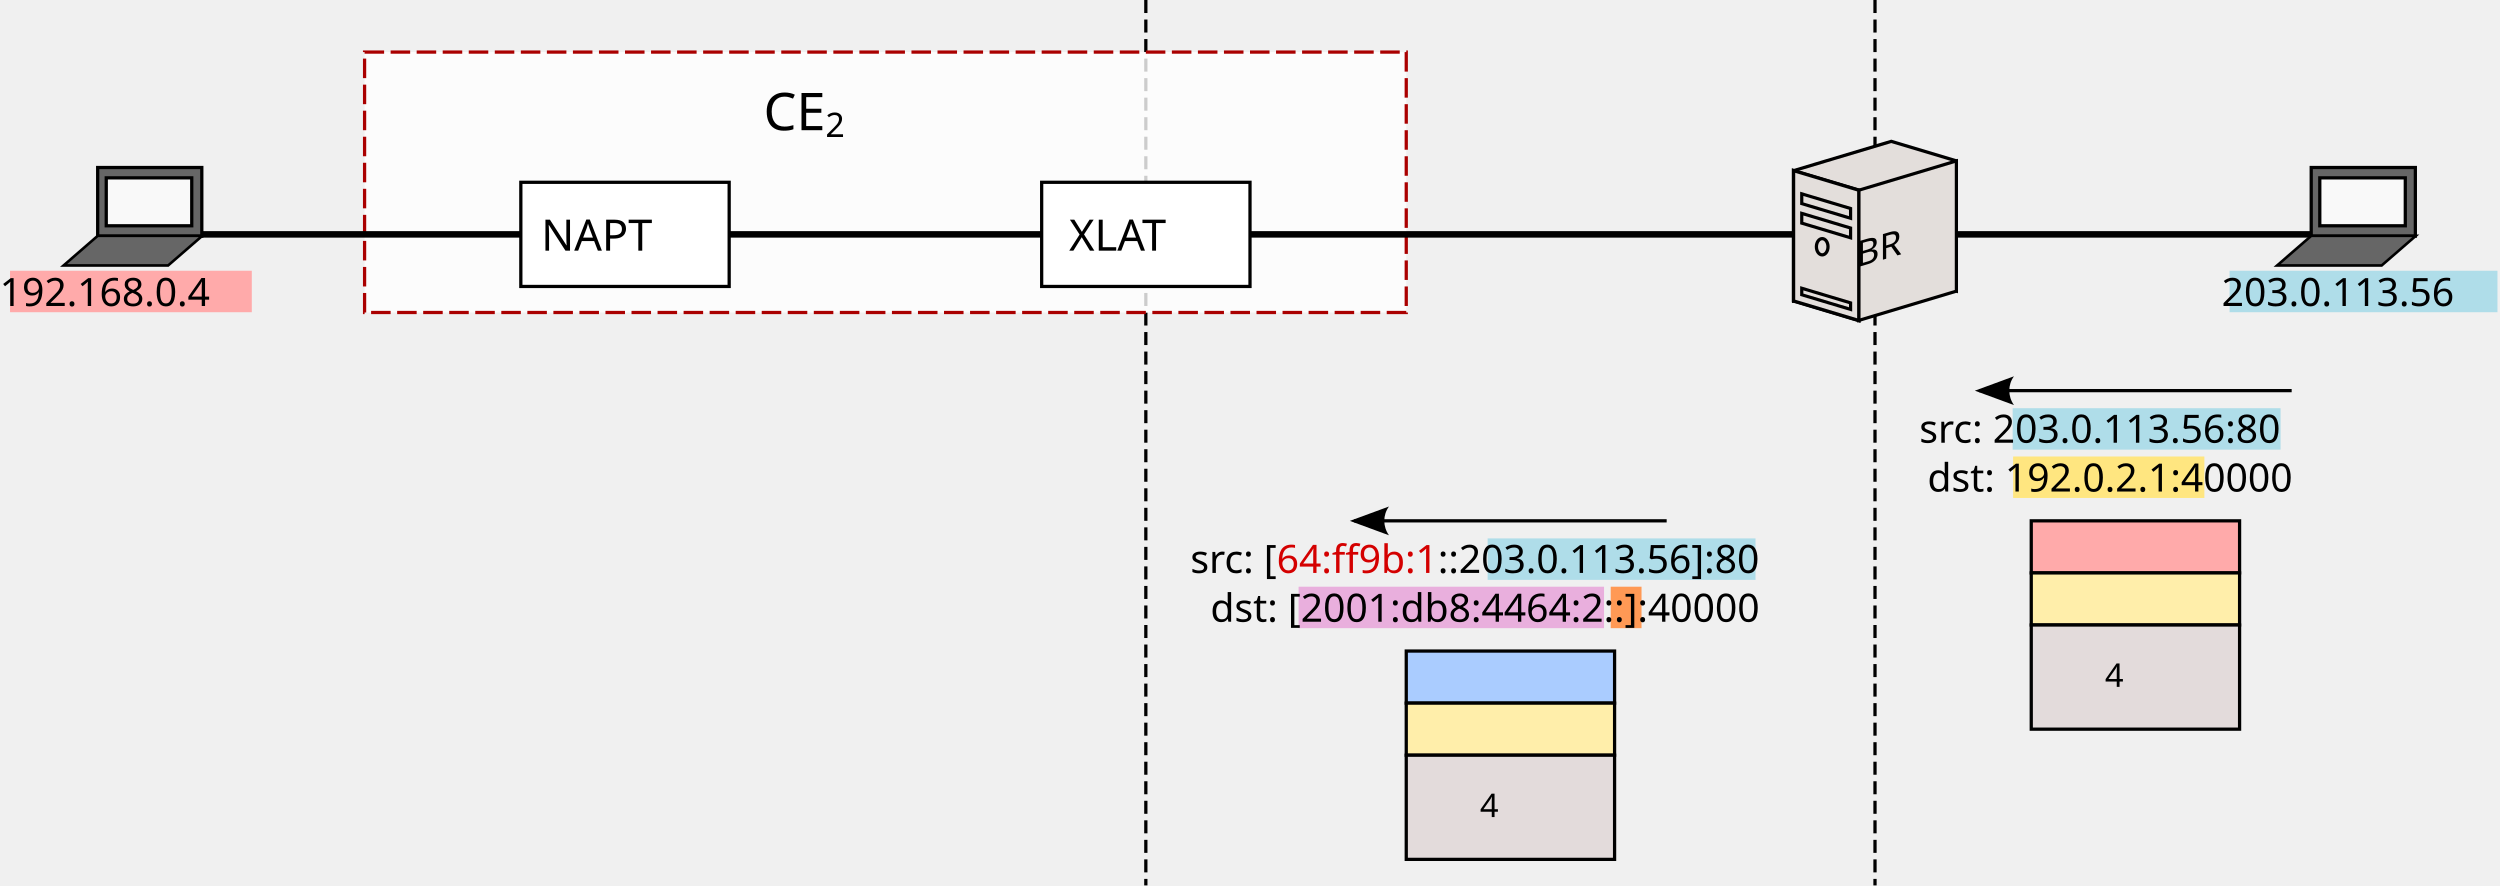
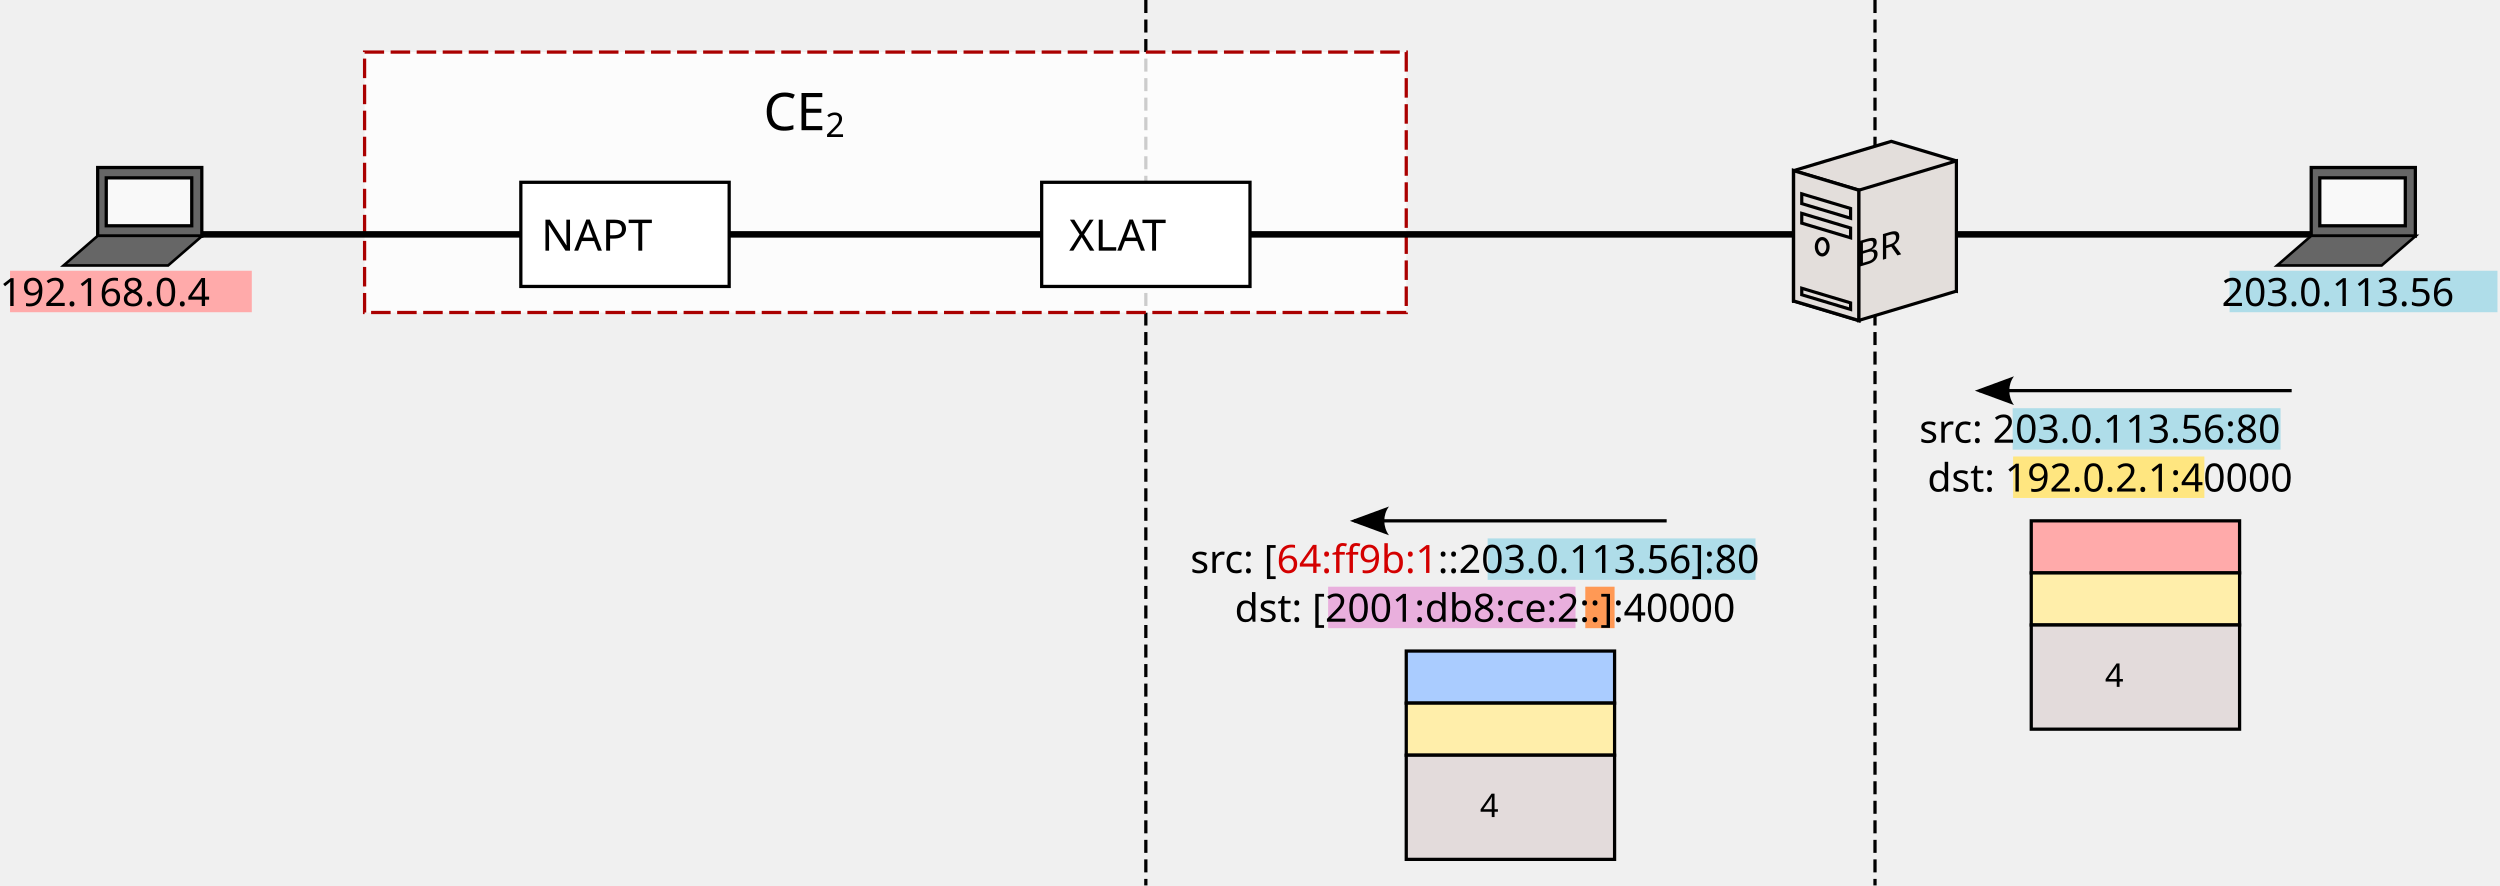
<svg xmlns="http://www.w3.org/2000/svg" xmlns:xlink="http://www.w3.org/1999/xlink" width="768" height="272" id="svg2" version="1.1">
  <defs id="defs4">
    <marker orient="auto" refY="0" refX="0" id="Arrow2Lend" style="overflow:visible">
      <path id="path4784" style="fill-rule:evenodd;stroke-width:0.625;stroke-linejoin:round" d="M 8.719,4.034 -2.207,0.016 8.719,-4.002 c -1.745,2.372 -1.735,5.617 -6e-7,8.035 z" transform="matrix(-1.1,0,0,-1.1,-1.1,0)" />
    </marker>
  </defs>
  <g id="layer1" transform="translate(0,-860.3622)" style="display:inline">
    <rect style="display:inline;fill:#ffaaaa;stroke:none;stroke-dasharray:4, 2" id="rect905" width="74.271" height="12.738" x="3.08" y="943.534" />
    <rect style="display:inline;fill:#afdde9;stroke:none;stroke-dasharray:4, 2" id="rect1010" width="82.298" height="12.738" x="684.923" y="943.534" />
    <path style="fill:none;stroke:#000000;stroke-width:1;stroke-linecap:butt;stroke-linejoin:miter;stroke-miterlimit:4;stroke-dasharray:4, 2;stroke-dashoffset:0;stroke-opacity:1" d="M 576,860.362 V 1132.362" id="path1014" />
    <path style="fill:none;stroke:#000000;stroke-width:1;stroke-linecap:butt;stroke-linejoin:miter;stroke-miterlimit:4;stroke-dasharray:4, 2;stroke-dashoffset:0;stroke-opacity:1" d="M 352,860.362 V 1132.362" id="path3076" />
    <rect style="fill:#ffffff;fill-opacity:0.8;stroke:#aa0000;stroke-width:1;stroke-miterlimit:4;stroke-dasharray:6, 2;stroke-dashoffset:0" id="rect1047" width="320" height="80" x="112" y="876.362" />
    <path style="fill:none;stroke:#000000;stroke-width:2;stroke-linecap:butt;stroke-linejoin:miter;stroke-miterlimit:4;stroke-dasharray:none;stroke-opacity:1" d="M 48,932.362 H 720" id="path3823" />
    <g id="g3141" style="display:inline" transform="matrix(0.7270794,0,0,0.7270794,10.00957,120.8574)">
      <rect style="fill:#666666;stroke:#000000;stroke-width:1.375;stroke-miterlimit:4;stroke-dasharray:none" id="rect3143" width="44" height="29" x="27.5" y="163.5" transform="translate(0,924.3622)" />
      <rect style="fill:#666666;stroke:#000000;stroke-width:1.699;stroke-miterlimit:4;stroke-dasharray:none" id="rect3145" width="44.176" height="19.089" x="1313.716" y="1703.361" transform="matrix(1,0,-0.7551013,0.6556081,0,0)" />
      <rect transform="translate(0,924.3622)" style="fill:#f9f9f9;stroke:#000000;stroke-width:1.375;stroke-miterlimit:4;stroke-dasharray:none" id="rect3147" width="36.125" height="20.25" x="31.125" y="167.875" />
    </g>
    <use x="0" y="0" xlink:href="#g3141" id="use3051" transform="translate(680)" width="512" height="256" />
    <flowRoot xml:space="preserve" id="flowRoot3068" style="font-style:normal;font-weight:normal;line-height:0.01%;font-family:sans-serif;letter-spacing:0px;word-spacing:0px;fill:#000000;fill-opacity:1;stroke:none" transform="translate(0,796.3622)">
      <flowRegion id="flowRegion3070" style="font-family:sans-serif">
        <rect id="rect3072" width="198.741" height="116.942" x="13.33" y="-59.077" />
      </flowRegion>
      <flowPara id="flowPara3074" style="font-size:12px;line-height:1.25;font-family:sans-serif"> </flowPara>
    </flowRoot>
    <g id="g942" transform="translate(246.4277,-14.98989)">
      <path style="display:inline;fill:#e3dedb;stroke:#000000;stroke-width:1;stroke-miterlimit:4;stroke-dasharray:none;stroke-dashoffset:0;stroke-opacity:1" d="m 334.572,918.777 -30,9 v 40 l 30,-9 20,6 v -40 z" id="path3046" />
      <rect style="display:inline;fill:#ffe680;stroke:#000000;stroke-width:1.17;stroke-miterlimit:4;stroke-dasharray:none;stroke-dashoffset:0;stroke-opacity:1" id="rect3048" width="20.881" height="40" x="317.983" y="836.418" transform="matrix(0.9578263,0.2873479,0,1,0,0)" />
      <rect transform="matrix(0.9578263,-0.2873479,0,1,0,0)" y="1031.162" x="338.863" height="40" width="31.321" id="rect3050" style="display:inline;fill:#e3dedb;stroke:#000000;stroke-width:1.022;stroke-miterlimit:4;stroke-dasharray:none;stroke-dashoffset:0;stroke-opacity:1" />
      <rect transform="matrix(0.9578263,0.2873479,0,1,0,0)" y="836.418" x="317.983" height="40" width="20.881" id="rect3052" style="display:inline;fill:#e3dedb;stroke:#000000;stroke-width:1.022;stroke-miterlimit:4;stroke-dasharray:none;stroke-dashoffset:0;stroke-opacity:1" />
      <rect style="display:inline;fill:none;stroke:#000000;stroke-width:1.022;stroke-miterlimit:4;stroke-dasharray:none;stroke-dashoffset:0;stroke-opacity:1" id="rect3054" width="15.66" height="3" x="320.593" y="842.78" transform="matrix(0.9578263,0.2873479,0,1,0,0)" />
      <rect transform="matrix(0.9578263,0.2873479,0,1,0,0)" y="848.78" x="320.593" height="3" width="15.66" id="rect3056" style="display:inline;fill:none;stroke:#000000;stroke-width:1.022;stroke-miterlimit:4;stroke-dasharray:none;stroke-dashoffset:0;stroke-opacity:1" />
      <rect style="display:inline;fill:none;stroke:#000000;stroke-width:1.022;stroke-miterlimit:4;stroke-dasharray:none;stroke-dashoffset:0;stroke-opacity:1" id="rect3058" width="15.66" height="2" x="320.593" y="871.78" transform="matrix(0.9578263,0.2873479,0,1,0,0)" />
      <ellipse style="fill:none;stroke:#000000;stroke-width:1;stroke-miterlimit:4;stroke-dasharray:none;stroke-dashoffset:0;stroke-opacity:1" id="path3060" cx="313.355" cy="951.152" rx="1.783" ry="2.5" />
    </g>
    <text id="text3039-9" y="1111.224" x="585.024" style="font-style:normal;font-weight:normal;line-height:0%;font-family:sans-serif;text-align:center;letter-spacing:0px;word-spacing:0px;text-anchor:middle;display:inline;fill:#000000;fill-opacity:1;stroke:none" xml:space="preserve" transform="skewY(-16.47662)">
      <tspan y="1111.224" x="585.024" id="tspan3041-0" style="font-size:11px;line-height:1.25;font-family:sans-serif;text-align:center;text-anchor:middle">BR</tspan>
    </text>
    <rect style="fill:#ffffff;fill-opacity:1;stroke:#000000;stroke-width:1;stroke-miterlimit:4;stroke-dasharray:none" id="rect983" width="64" height="32" x="160" y="916.362" />
    <text xml:space="preserve" style="font-size:13.333px;line-height:1.25;font-family:sans-serif;text-align:center;text-anchor:middle" x="192" y="937.362" id="text991">
      <tspan id="tspan989" x="192" y="937.362">NAPT</tspan>
    </text>
    <rect style="fill:#ffffff;fill-opacity:1;stroke:#000000;stroke-width:1;stroke-miterlimit:4;stroke-dasharray:none" id="rect993" width="64" height="32" x="320" y="916.362" />
    <text xml:space="preserve" style="font-size:13.333px;line-height:1.25;font-family:sans-serif;text-align:center;text-anchor:middle" x="352" y="937.362" id="text997">
      <tspan id="tspan995" x="352" y="937.362">XLAT</tspan>
    </text>
    <text xml:space="preserve" style="font-size:16px;line-height:1.25;font-family:sans-serif;text-align:center;text-anchor:middle" x="272" y="900.362" id="text1051">
      <tspan id="tspan1049" x="272" y="900.362">CE<tspan style="font-size:65%;baseline-shift:sub" id="tspan888">2</tspan>
      </tspan>
    </text>
    <text xml:space="preserve" style="font-style:normal;font-weight:normal;line-height:0%;font-family:sans-serif;text-align:center;letter-spacing:0px;word-spacing:0px;text-anchor:middle;display:inline;fill:#000000;fill-opacity:1;stroke:none" x="40" y="954.362" id="text4233-3">
      <tspan x="40" y="954.362" id="tspan3075-7" style="font-size:12px;line-height:1.25;font-family:sans-serif">192.168.0.4</tspan>
    </text>
    <text xml:space="preserve" style="font-style:normal;font-weight:normal;line-height:0%;font-family:sans-serif;text-align:center;letter-spacing:0px;word-spacing:0px;text-anchor:middle;display:inline;fill:#000000;fill-opacity:1;stroke:none" x="726" y="954.362" id="text4233-3-5">
      <tspan x="726" y="954.362" id="tspan3075-7-3" style="font-size:12px;line-height:1.25;font-family:sans-serif">203.0.113.56</tspan>
    </text>
  </g>
  <g id="g1028" style="display:inline">
    <use x="0" y="0" xlink:href="#rect1010" id="use1828" transform="translate(-66.6334,-818.1354)" width="100%" height="100%" style="display:inline" />
    <rect style="display:inline;fill:#ffe680;stroke:none;stroke-dasharray:4, 2" id="use1830" width="58.756" height="12.738" x="618.429" y="140.238" />
    <path style="display:inline;fill:none;stroke:#000000;stroke-width:1;stroke-linecap:butt;stroke-linejoin:miter;stroke-miterlimit:4;stroke-dasharray:none;stroke-opacity:1;marker-end:url(#Arrow2Lend)" d="M 704,120 H 608" id="use957" />
    <text xml:space="preserve" style="font-style:normal;font-weight:normal;line-height:0%;font-family:sans-serif;text-align:center;letter-spacing:0px;word-spacing:0px;text-anchor:middle;display:inline;fill:#000000;fill-opacity:1;stroke:none" x="656" y="136" id="text1836">
      <tspan x="656" y="136" id="tspan1832" style="font-size:12px;line-height:1.25;font-family:sans-serif">src: 203.0.113.56:80</tspan>
      <tspan x="656" y="151" id="tspan1834" style="font-size:12px;line-height:1.25;font-family:sans-serif">dst: 192.0.2.1:40000</tspan>
    </text>
    <g id="use1271" transform="translate(452,-620.3622)" style="display:inline">
      <rect style="fill:#ffaaaa;fill-opacity:1;stroke:#000000;stroke-width:1;stroke-linecap:square;stroke-miterlimit:4;stroke-dasharray:none" id="rect3943" width="64" height="16" x="172" y="780.362" />
      <rect style="fill:#ffeeaa;fill-opacity:1;stroke:#000000;stroke-width:1;stroke-linecap:square;stroke-miterlimit:4;stroke-dasharray:none" id="rect3945" width="64" height="16" x="172" y="796.362" />
      <rect style="fill:#e3dbdb;fill-opacity:1;stroke:#000000;stroke-width:1;stroke-linecap:square;stroke-miterlimit:4;stroke-dasharray:none" id="rect3947" width="64" height="32" x="172" y="812.362" />
    </g>
    <text xml:space="preserve" style="font-size:10px;line-height:1.25;font-family:sans-serif;text-align:center;letter-spacing:0px;text-anchor:middle" x="656" y="211" id="text904">
      <tspan id="tspan902" x="656" y="211">4</tspan>
    </text>
  </g>
  <g id="layer6" style="display:inline">
    <use x="0" y="0" xlink:href="#rect1010" id="use1812" transform="translate(-227.9233,-778.1354)" width="100%" height="100%" style="display:inline" />
-     <rect style="display:inline;fill:#e9afdd;stroke:none;stroke-dasharray:4, 2" id="rect1814" width="93.838" height="12.738" x="398.927" y="180.238" />
-     <rect style="display:inline;fill:#ff9955;stroke:none;stroke-dasharray:4, 2" id="rect1816" width="9.468" height="12.738" x="494.81" y="180.238" />
+     <path id="rect1814" style="display:inline;fill:#e9afdd;stroke:none;stroke-dasharray:4, 2" d="m 408,180.238 h 76 v 12.738 h -76 z" />
+     <path id="rect1816" style="display:inline;fill:#ff9955;stroke:none;stroke-dasharray:4, 2" d="m 487,180.238 h 9 v 12.738 h -9 z" />
    <path style="display:inline;fill:none;stroke:#000000;stroke-width:1;stroke-linecap:butt;stroke-linejoin:miter;stroke-miterlimit:4;stroke-dasharray:none;stroke-opacity:1;marker-end:url(#Arrow2Lend)" d="M 512,160 H 416" id="use955" />
    <text xml:space="preserve" style="font-style:normal;font-weight:normal;line-height:0%;font-family:sans-serif;text-align:center;letter-spacing:0px;word-spacing:0px;text-anchor:middle;display:inline;fill:#000000;fill-opacity:1;stroke:none" x="464" y="176" id="text1824">
      <tspan x="464" y="176" id="tspan1820" style="font-size:12px;line-height:1.25;font-family:sans-serif">src: [<tspan style="fill:#d40000;fill-opacity:1" id="tspan907">64:ff9b:1</tspan>::203.0.113.56]:80</tspan>
-       <tspan x="464" y="191" id="tspan1822" style="font-size:12px;line-height:1.25;font-family:sans-serif">dst: [2001:db8:4464:2::]:40000</tspan>
+       <tspan x="464" y="191" id="tspan1822" style="font-size:12px;line-height:1.25;font-family:sans-serif">dst: [2001:db8:ce:2::]:40000</tspan>
    </text>
    <g id="use1274" transform="translate(32,-628.3622)" style="display:inline">
      <rect style="fill:#aaccff;fill-opacity:1;stroke:#000000;stroke-width:1;stroke-linecap:square;stroke-miterlimit:4;stroke-dasharray:none" id="rect3933" width="64" height="16" x="400" y="828.362" />
      <rect style="fill:#ffeeaa;fill-opacity:1;stroke:#000000;stroke-width:1;stroke-linecap:square;stroke-miterlimit:4;stroke-dasharray:none" id="rect3935" width="64" height="16" x="400" y="844.362" />
      <rect style="fill:#e3dbdb;fill-opacity:1;stroke:#000000;stroke-width:1;stroke-linecap:square;stroke-miterlimit:4;stroke-dasharray:none" id="rect3937" width="64" height="32" x="400" y="860.362" />
    </g>
    <text xml:space="preserve" style="font-size:10px;line-height:1.25;font-family:sans-serif;text-align:center;letter-spacing:0px;text-anchor:middle;display:inline" x="464" y="251" id="text908">
      <tspan id="tspan906" x="464" y="251">4</tspan>
    </text>
  </g>
</svg>
